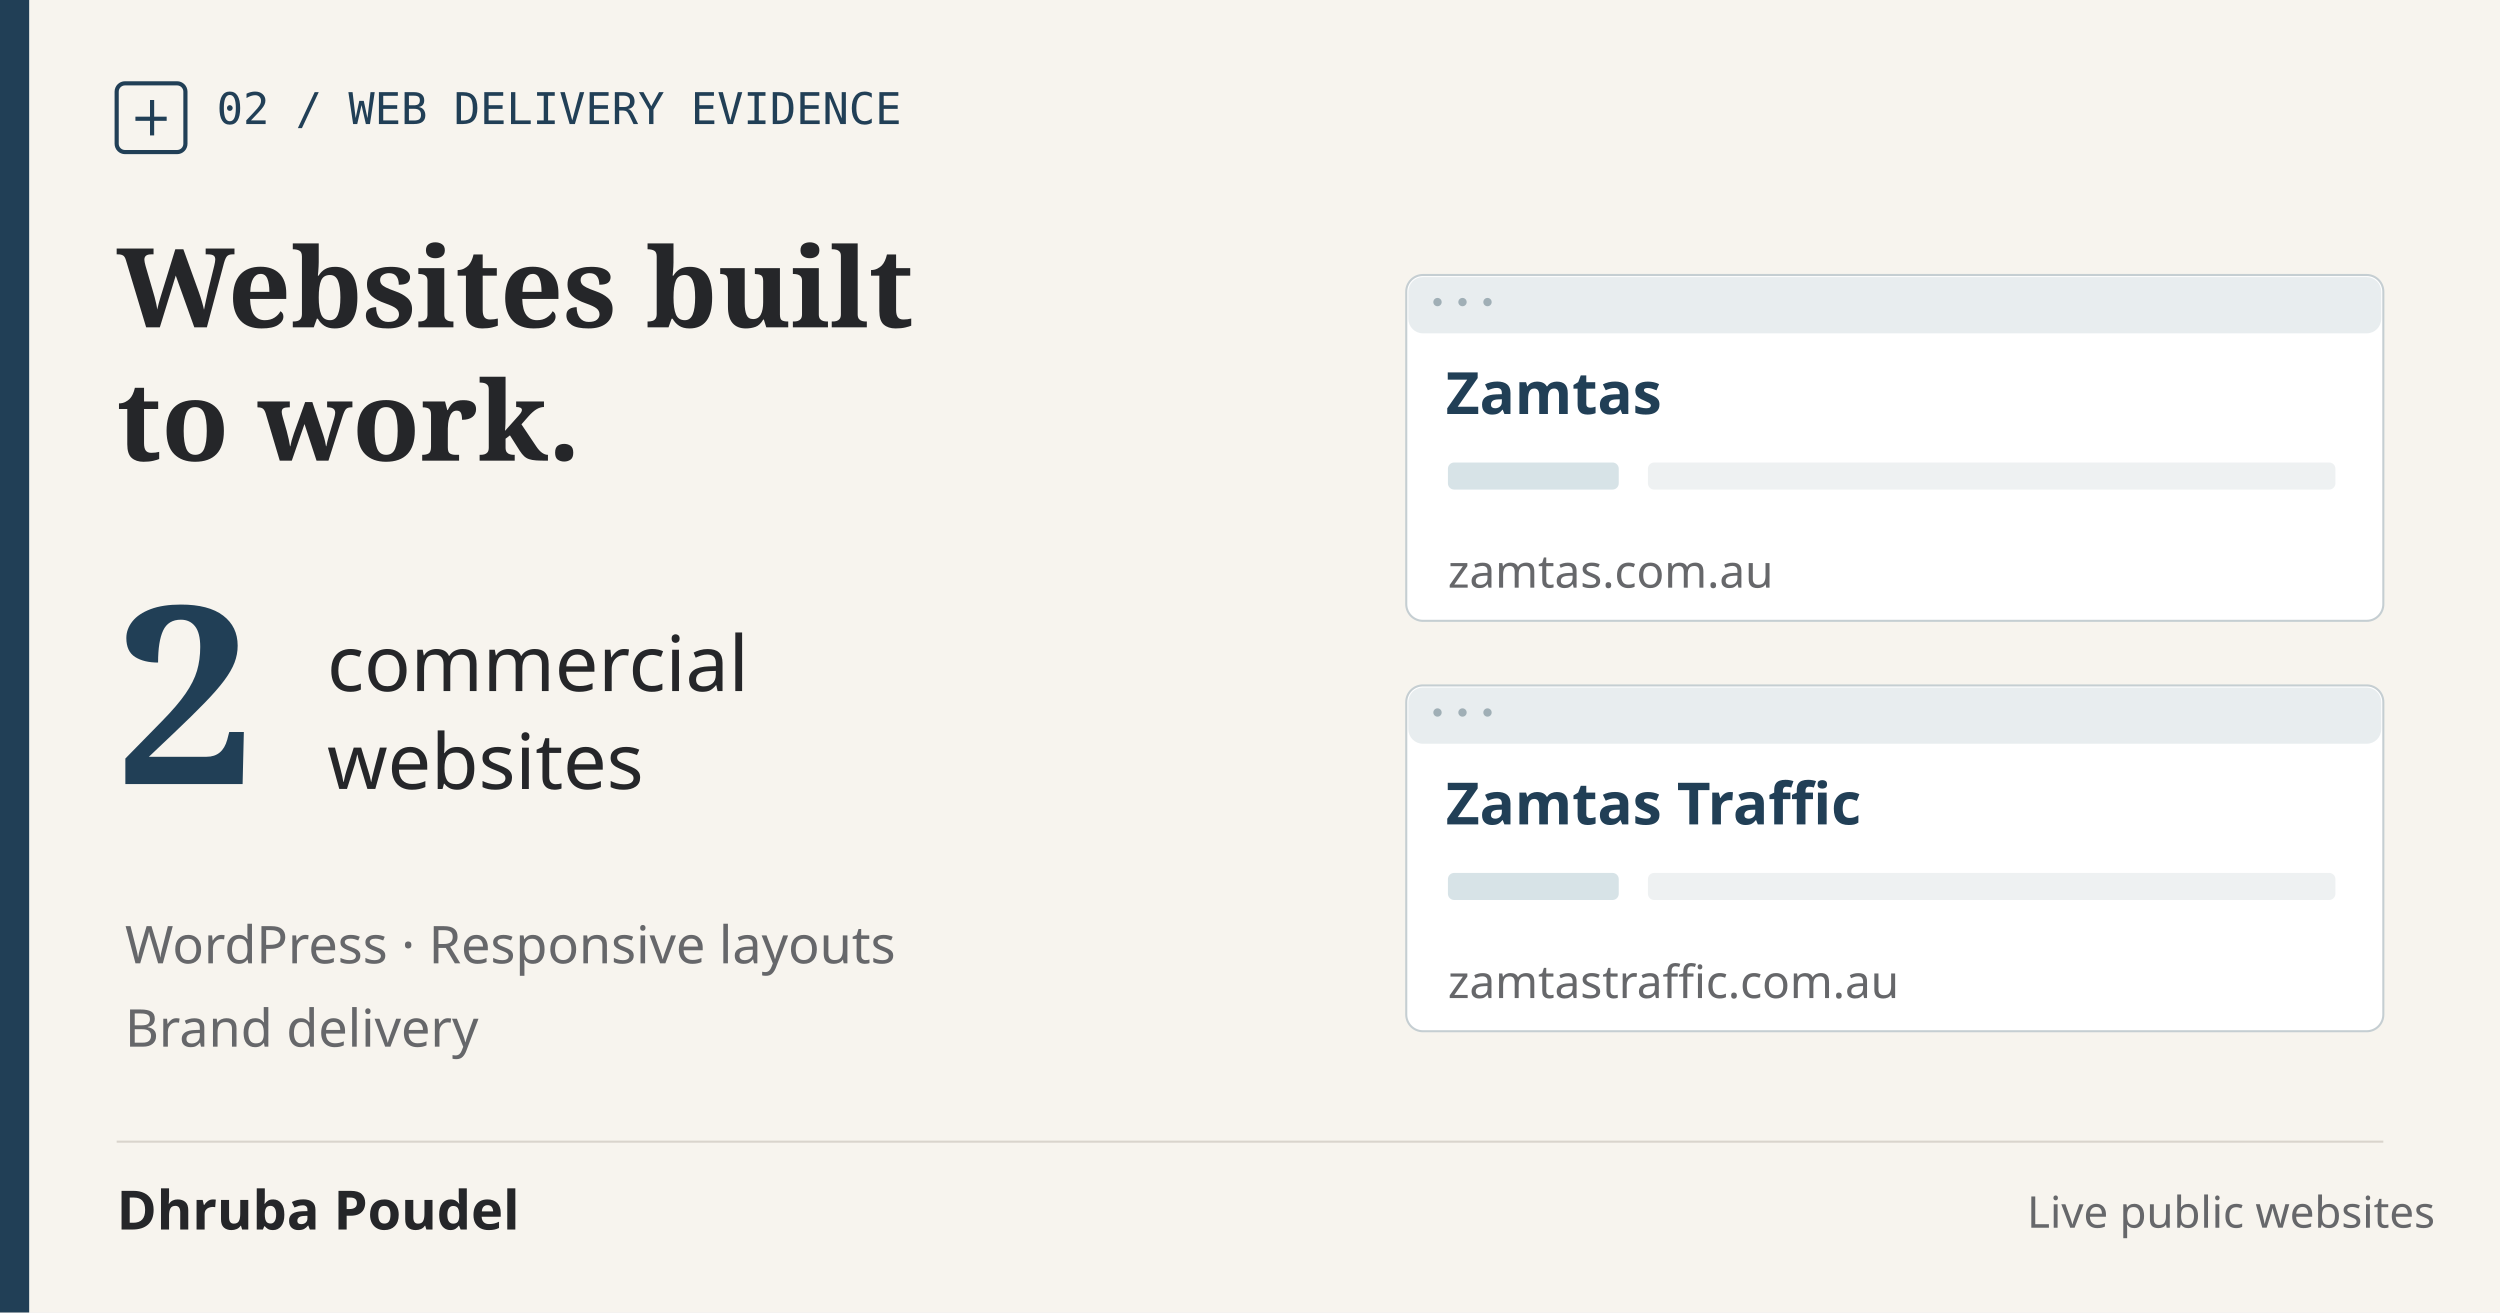
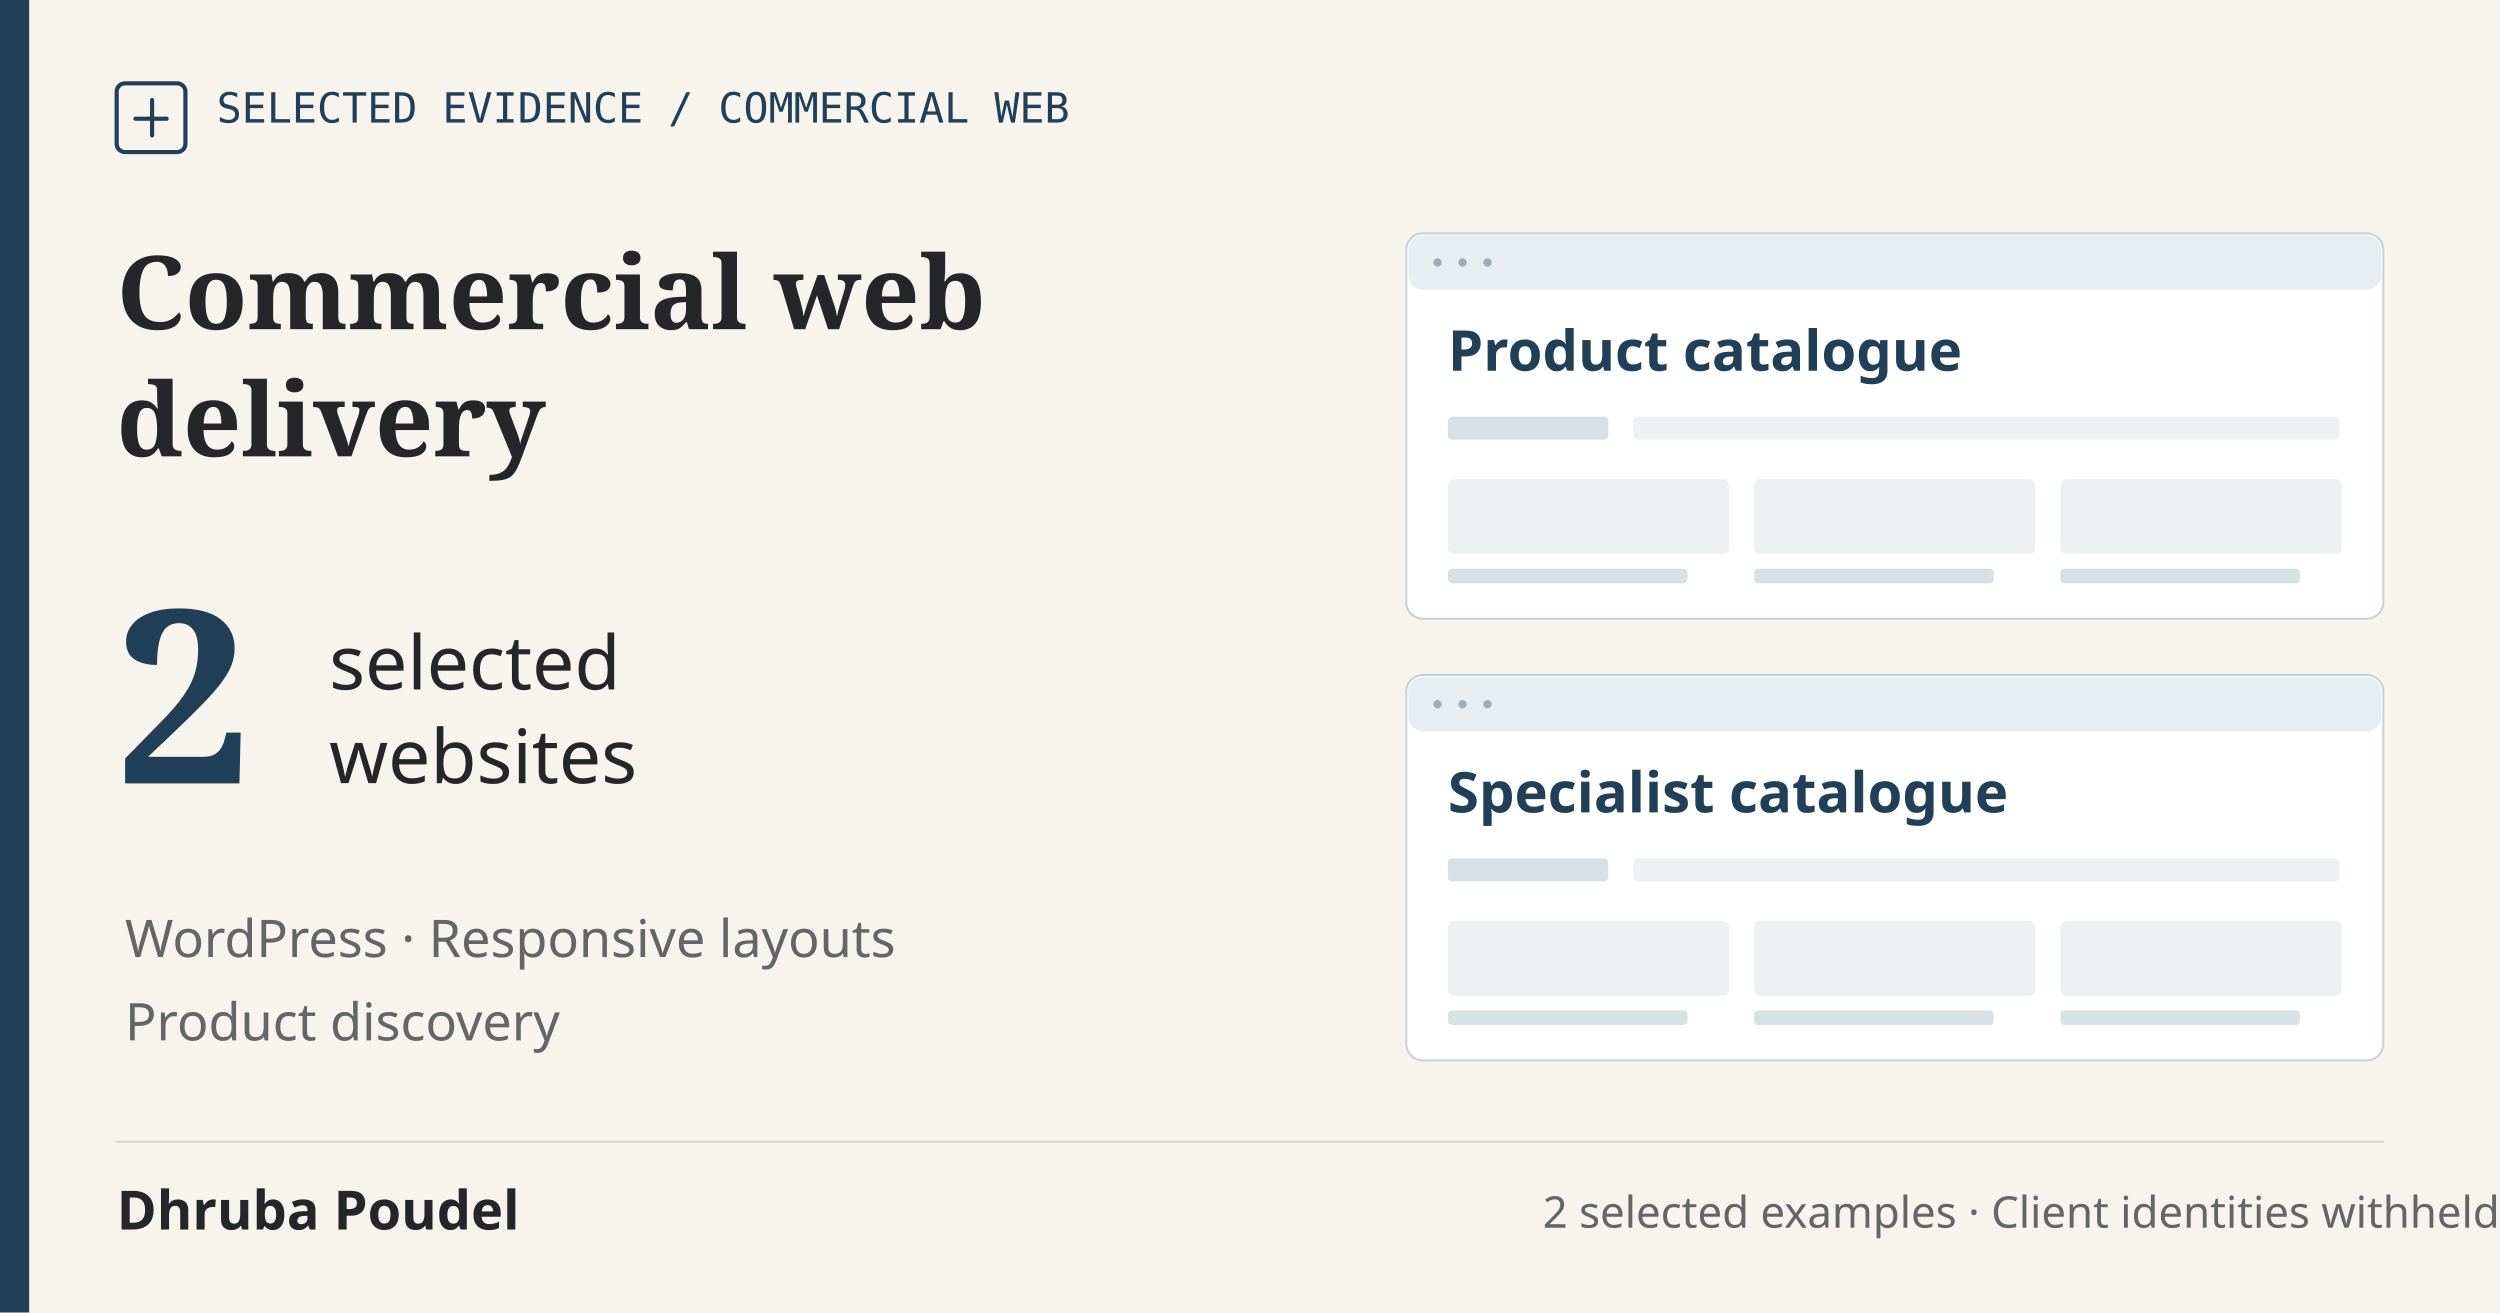
<svg xmlns="http://www.w3.org/2000/svg" viewBox="0 0 1200 630" role="img" aria-labelledby="title description">
  <rect width="1200" height="630" fill="#F7F4EE" />
  <rect x="0" y="0" width="14" height="630" rx="0" fill="#213F56" />
  <rect x="56" y="40" width="33" height="33" rx="4" fill="#F7F4EE" stroke="#213F56" stroke-width="2" />
-   <line x1="65" y1="57" x2="80" y2="57" stroke="#213F56" stroke-width="2" />
-   <line x1="73" y1="48" x2="73" y2="65" stroke="#213F56" stroke-width="2" />
-   <text x="104" y="45" dominant-baseline="hanging" font-family="Consolas" font-size="21" font-weight="400" fill="#213F56">02 / WEB DELIVERY EVIDENCE</text>
-   <text x="56" y="116" dominant-baseline="hanging" font-family="Georgia" font-size="53" font-weight="700" fill="#252629">Websites built</text>
-   <text x="56" y="180" dominant-baseline="hanging" font-family="Georgia" font-size="53" font-weight="700" fill="#252629">to work.</text>
-   <text x="56" y="284" dominant-baseline="hanging" font-family="Georgia" font-size="119" font-weight="700" fill="#213F56">2</text>
-   <text x="157" y="303" dominant-baseline="hanging" font-family="Calibri" font-size="37" font-weight="400" fill="#252629">commercial</text>
-   <text x="157" y="350" dominant-baseline="hanging" font-family="Calibri" font-size="37" font-weight="400" fill="#252629">websites</text>
-   <text x="60" y="443" dominant-baseline="hanging" font-family="Calibri" font-size="25" font-weight="400" fill="#66676A">WordPress · Responsive layouts</text>
-   <text x="60" y="483" dominant-baseline="hanging" font-family="Calibri" font-size="25" font-weight="400" fill="#66676A">Brand delivery</text>
-   <rect x="675" y="132" width="469" height="166" rx="8" fill="#FFFFFF" stroke="#C5CED2" stroke-width="1" />
-   <rect x="676" y="133" width="467" height="27" rx="7" fill="#E8EDEF" />
-   <rect x="688" y="143" width="4" height="4" rx="2" fill="#A0AFB6" />
-   <rect x="700" y="143" width="4" height="4" rx="2" fill="#A0AFB6" />
-   <rect x="712" y="143" width="4" height="4" rx="2" fill="#A0AFB6" />
-   <text x="694" y="177" dominant-baseline="hanging" font-family="Calibri" font-size="28" font-weight="700" fill="#213F56">Zamtas</text>
-   <rect x="695" y="222" width="82" height="13" rx="3" fill="#D7E3E7" />
-   <rect x="791" y="222" width="330" height="13" rx="3" fill="#EEF1F2" />
-   <text x="695" y="265" dominant-baseline="hanging" font-family="Calibri" font-size="22" font-weight="400" fill="#66676A">zamtas.com.au</text>
-   <rect x="675" y="329" width="469" height="166" rx="8" fill="#FFFFFF" stroke="#C5CED2" stroke-width="1" />
-   <rect x="676" y="330" width="467" height="27" rx="7" fill="#E8EDEF" />
-   <rect x="688" y="340" width="4" height="4" rx="2" fill="#A0AFB6" />
-   <rect x="700" y="340" width="4" height="4" rx="2" fill="#A0AFB6" />
-   <rect x="712" y="340" width="4" height="4" rx="2" fill="#A0AFB6" />
-   <text x="694" y="374" dominant-baseline="hanging" font-family="Calibri" font-size="28" font-weight="700" fill="#213F56">Zamtas Traffic</text>
-   <rect x="695" y="419" width="82" height="13" rx="3" fill="#D7E3E7" />
-   <rect x="791" y="419" width="330" height="13" rx="3" fill="#EEF1F2" />
-   <text x="695" y="462" dominant-baseline="hanging" font-family="Calibri" font-size="22" font-weight="400" fill="#66676A">zamtastraffic.com.au</text>
-   <line x1="56" y1="548" x2="1144" y2="548" stroke="#D9D4CC" stroke-width="1" />
+   <polyline points="65,57 80,57" fill="none" stroke="#213F56" stroke-width="2" stroke-linecap="round" stroke-linejoin="round" />
+   <polyline points="73,48 73,65" fill="none" stroke="#213F56" stroke-width="2" stroke-linecap="round" stroke-linejoin="round" />
+   <text x="104" y="45" dominant-baseline="hanging" font-family="Consolas" font-size="20" font-weight="400" fill="#213F56">SELECTED EVIDENCE / COMMERCIAL WEB</text>
+   <text x="56" y="120" dominant-baseline="hanging" font-family="Georgia" font-size="49" font-weight="700" fill="#252629">Commercial web</text>
+   <text x="56" y="181" dominant-baseline="hanging" font-family="Georgia" font-size="49" font-weight="700" fill="#252629">delivery</text>
+   <text x="56" y="286" dominant-baseline="hanging" font-family="Georgia" font-size="116" font-weight="700" fill="#213F56">2</text>
+   <text x="158" y="303" dominant-baseline="hanging" font-family="Calibri" font-size="36" font-weight="400" fill="#252629">selected</text>
+   <text x="158" y="348" dominant-baseline="hanging" font-family="Calibri" font-size="36" font-weight="400" fill="#252629">websites</text>
+   <text x="60" y="440" dominant-baseline="hanging" font-family="Calibri" font-size="25" font-weight="400" fill="#636569">WordPress · Responsive layouts</text>
+   <text x="60" y="480" dominant-baseline="hanging" font-family="Calibri" font-size="25" font-weight="400" fill="#636569">Product discovery</text>
+   <rect x="675" y="112" width="469" height="185" rx="8" fill="#FFFFFF" stroke="#C6D2D5" stroke-width="1" />
+   <rect x="676" y="113" width="467" height="26" rx="7" fill="#E7EDF0" />
+   <circle cx="690" cy="126" r="2" fill="#9CADB5" />
+   <circle cx="702" cy="126" r="2" fill="#9CADB5" />
+   <circle cx="714" cy="126" r="2" fill="#9CADB5" />
+   <text x="695" y="157" dominant-baseline="hanging" font-family="Calibri" font-size="27" font-weight="700" fill="#213F56">Product catalogue</text>
+   <rect x="695" y="200" width="77" height="11" rx="2" fill="#D5E1E5" />
+   <rect x="784" y="200" width="339" height="11" rx="2" fill="#EEF1F1" />
+   <rect x="695.0" y="230" width="135.0" height="36" rx="3" fill="#EDF1F1" />
+   <rect x="695.0" y="273" width="115.0" height="7" rx="2" fill="#D8E1E3" />
+   <rect x="842.0" y="230" width="135.0" height="36" rx="3" fill="#EDF1F1" />
+   <rect x="842.0" y="273" width="115.0" height="7" rx="2" fill="#D8E1E3" />
+   <rect x="989.0" y="230" width="135.0" height="36" rx="3" fill="#EDF1F1" />
+   <rect x="989.0" y="273" width="115.0" height="7" rx="2" fill="#D8E1E3" />
+   <rect x="675" y="324" width="469" height="185" rx="8" fill="#FFFFFF" stroke="#C6D2D5" stroke-width="1" />
+   <rect x="676" y="325" width="467" height="26" rx="7" fill="#E7EDF0" />
+   <circle cx="690" cy="338" r="2" fill="#9CADB5" />
+   <circle cx="702" cy="338" r="2" fill="#9CADB5" />
+   <circle cx="714" cy="338" r="2" fill="#9CADB5" />
+   <text x="695" y="369" dominant-baseline="hanging" font-family="Calibri" font-size="27" font-weight="700" fill="#213F56">Specialist catalogue</text>
+   <rect x="695" y="412" width="77" height="11" rx="2" fill="#D5E1E5" />
+   <rect x="784" y="412" width="339" height="11" rx="2" fill="#EEF1F1" />
+   <rect x="695.0" y="442" width="135.0" height="36" rx="3" fill="#EDF1F1" />
+   <rect x="695.0" y="485" width="115.0" height="7" rx="2" fill="#D8E1E3" />
+   <rect x="842.0" y="442" width="135.0" height="36" rx="3" fill="#EDF1F1" />
+   <rect x="842.0" y="485" width="115.0" height="7" rx="2" fill="#D8E1E3" />
+   <rect x="989.0" y="442" width="135.0" height="36" rx="3" fill="#EDF1F1" />
+   <rect x="989.0" y="485" width="115.0" height="7" rx="2" fill="#D8E1E3" />
+   <polyline points="56,548 1144,548" fill="none" stroke="#D9D4CC" stroke-width="1" stroke-linecap="round" stroke-linejoin="round" />
  <text x="56" y="570" dominant-baseline="hanging" font-family="Calibri" font-size="26" font-weight="700" fill="#252629">Dhruba Poudel</text>
-   <text x="973.0" y="573" dominant-baseline="hanging" font-family="Calibri" font-size="21" font-weight="400" fill="#66676A">Live public websites</text>
+   <text x="740.5" y="573" dominant-baseline="hanging" font-family="Calibri" font-size="21" font-weight="400" fill="#636569">2 selected examples · Client identities withheld</text>
</svg>
